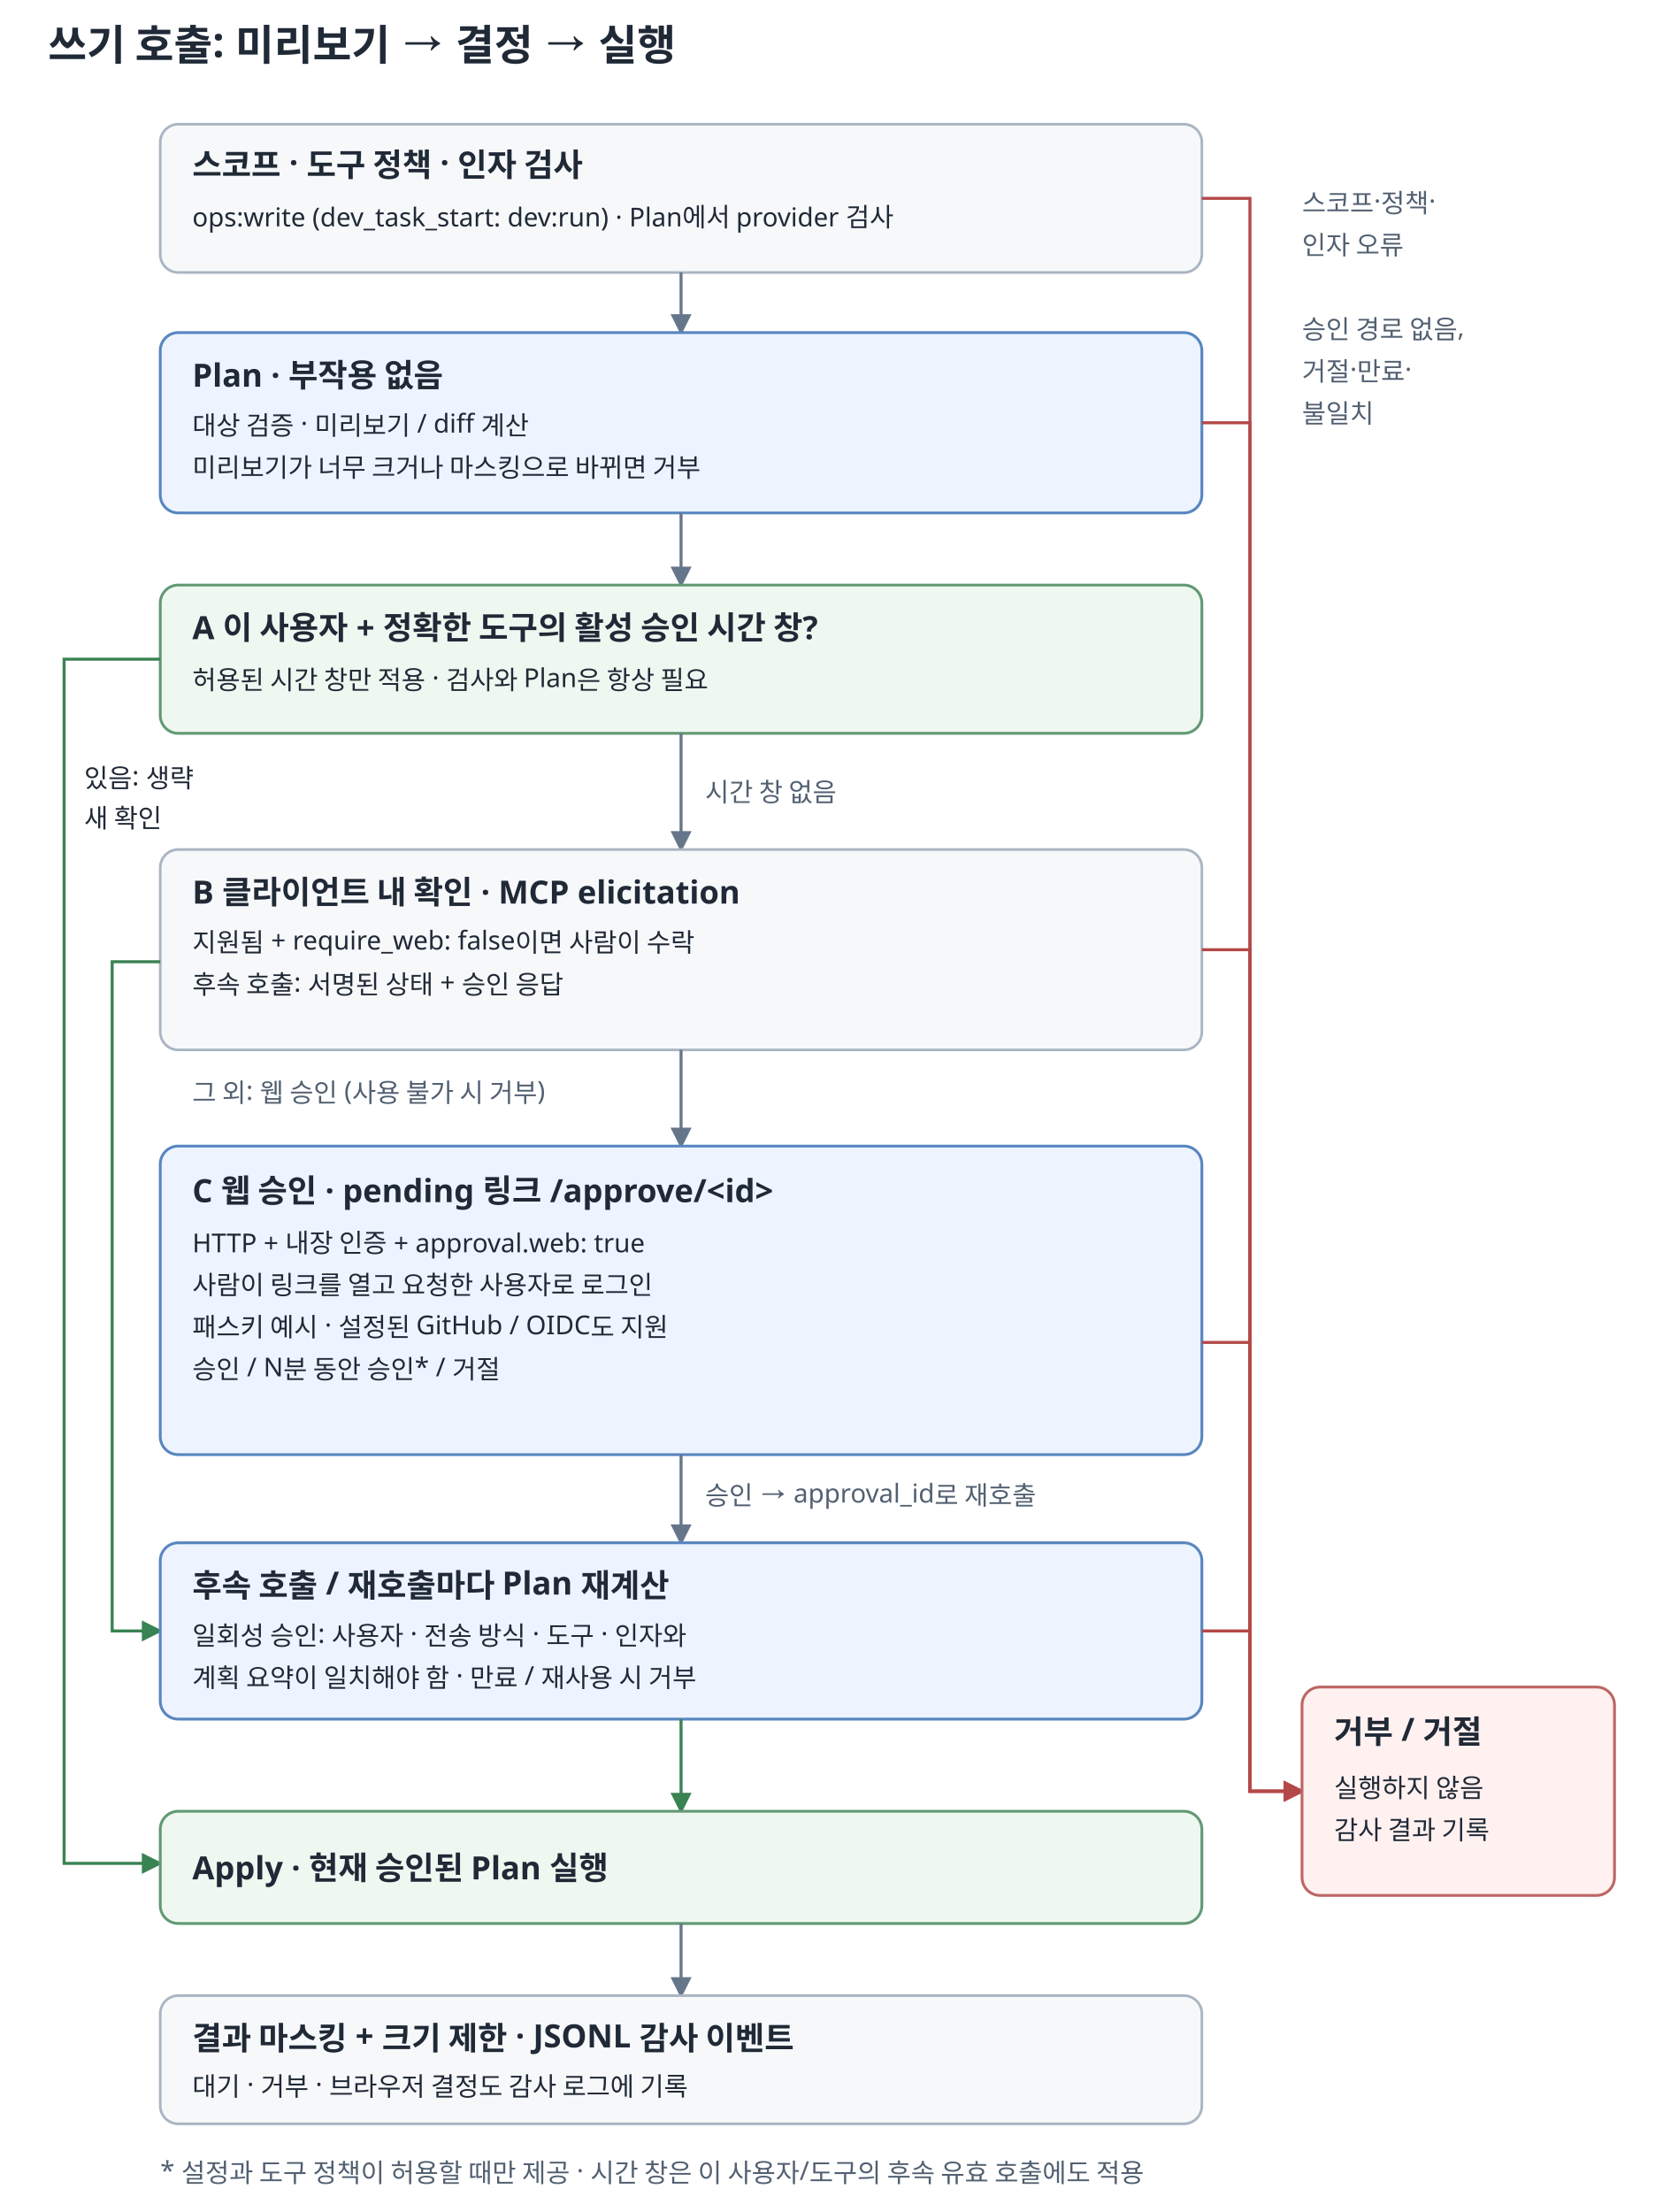
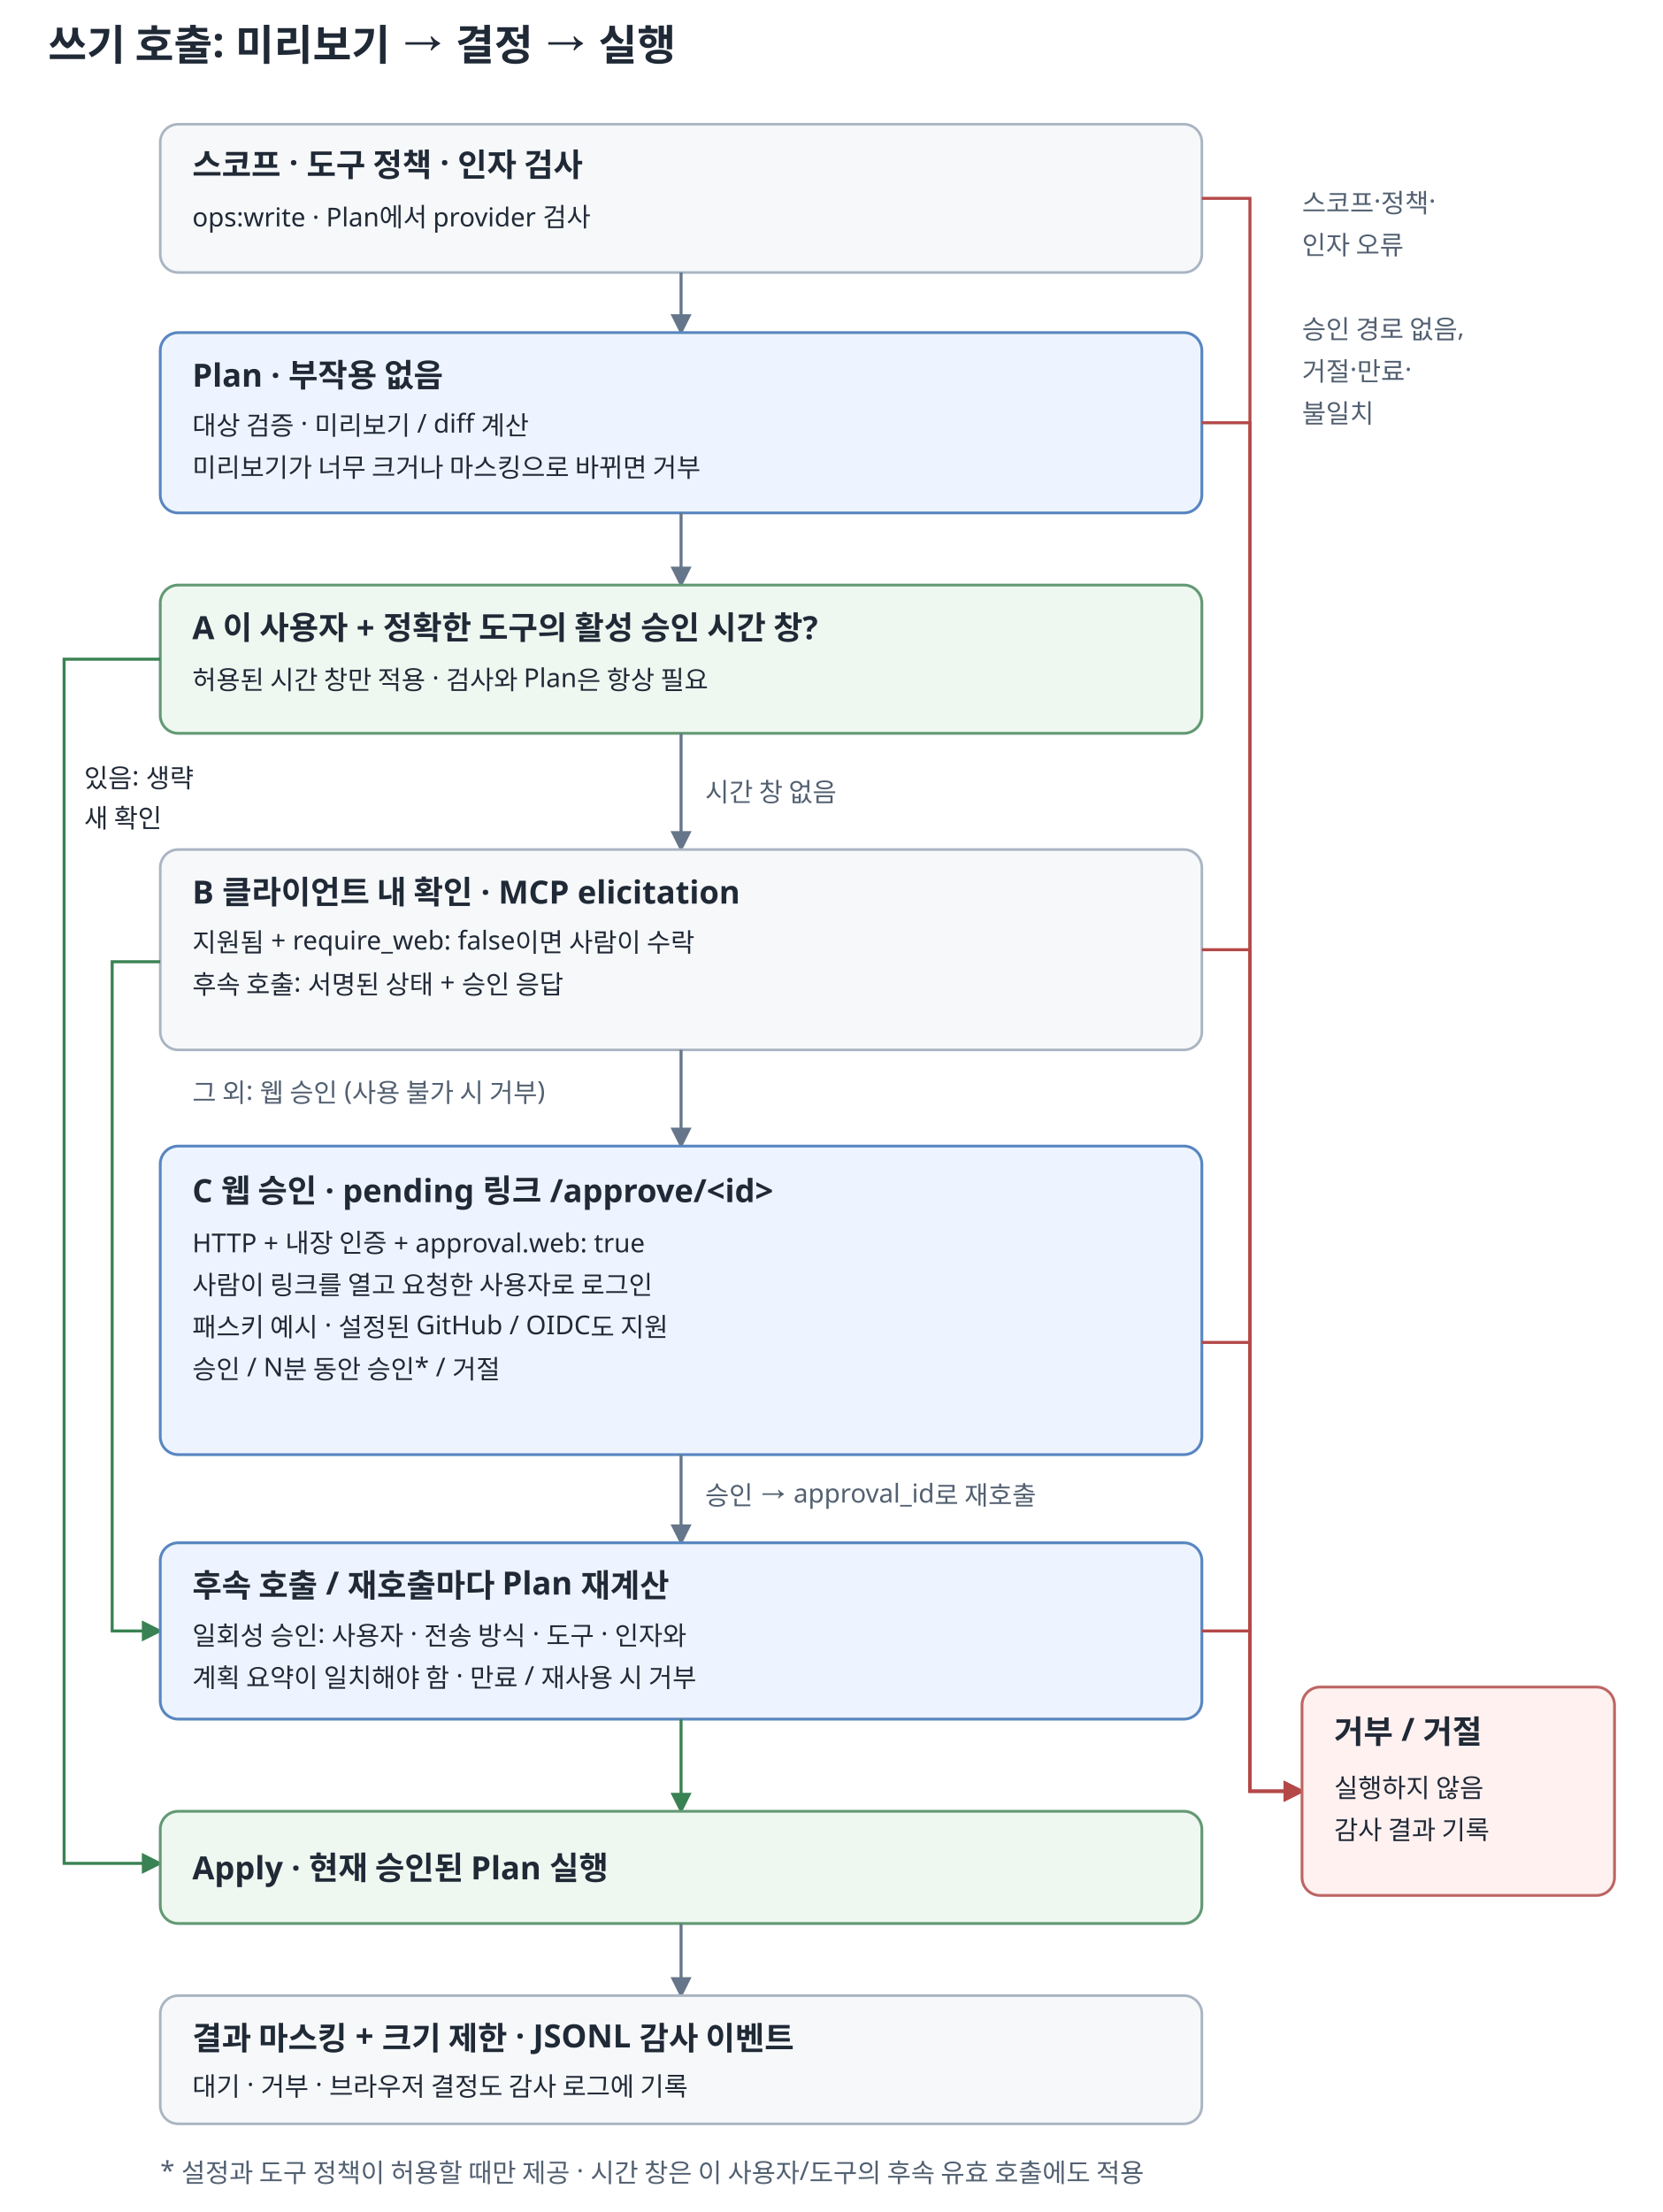
<svg xmlns="http://www.w3.org/2000/svg" viewBox="0 0 830 1104" role="img" aria-labelledby="title desc" lang="ko">
  <style>
svg { font-family: -apple-system, BlinkMacSystemFont, "Segoe UI", "Noto Sans KR", "Apple SD Gothic Neo", "Malgun Gothic", "Noto Sans", Helvetica, Arial, sans-serif; font-size: 14px; }
text { fill: #202936; }
.title { font-size: 21px; font-weight: 700; }
.head { font-size: 16px; font-weight: 650; }
.small { font-size: 13px; }
.muted { fill: #526071; }
.box { fill: #f6f8fa; stroke: #aab5c2; stroke-width: 1.3; }
.accent { fill: #edf4ff; stroke: #5886c0; stroke-width: 1.4; }
.good { fill: #eef8f0; stroke: #639974; stroke-width: 1.4; }
.bad { fill: #fff1f0; stroke: #bc6664; stroke-width: 1.4; }
.boundary { fill: none; stroke: #8895a5; stroke-width: 1.3; stroke-dasharray: 6 5; }
.line { fill: none; stroke: #66768a; stroke-width: 1.5; marker-end: url(#arrow); }
.return { stroke-dasharray: 4 4; }
.allow { stroke: #398253; marker-end: url(#allow); }
.deny { stroke: #b44848; marker-end: url(#deny); }
.arrow { fill: #66768a; }
.allow-tip { fill: #398253; }
.deny-tip { fill: #b44848; }
@media (prefers-color-scheme: dark) {
 text { fill: #e5eaf1; }
 .muted { fill: #b3bfd0; }
 .box { fill: #202833; stroke: #64748b; }
 .accent { fill: #1a304c; stroke: #79a4df; }
 .good { fill: #183427; stroke: #77b68b; }
 .bad { fill: #3c2428; stroke: #d48989; }
 .boundary { stroke: #98a7bb; }
 .line { stroke: #a2b1c5; }
 .allow { stroke: #8bc99e; }
 .deny { stroke: #eda0a0; }
 .arrow { fill: #a2b1c5; }
 .allow-tip { fill: #8bc99e; }
 .deny-tip { fill: #eda0a0; }
}
</style>
  <defs>
    <marker id="arrow" viewBox="0 0 8 8" refX="7" refY="4" markerWidth="7" markerHeight="7" orient="auto">
      <path class="arrow" d="M0 0 8 4 0 8Z" />
    </marker>
    <marker id="allow" viewBox="0 0 8 8" refX="7" refY="4" markerWidth="7" markerHeight="7" orient="auto">
      <path class="allow-tip" d="M0 0 8 4 0 8Z" />
    </marker>
    <marker id="deny" viewBox="0 0 8 8" refX="7" refY="4" markerWidth="7" markerHeight="7" orient="auto">
      <path class="deny-tip" d="M0 0 8 4 0 8Z" />
    </marker>
  </defs>
  <text x="24" y="30" class="title">쓰기 호출: 미리보기 → 결정 → 실행</text>
  <rect x="80" y="62" width="520" height="74" rx="9" class="box" />
  <text x="96" y="88" class="head">스코프 · 도구 정책 · 인자 검사</text>
-   <text x="96" y="113" class="small">ops:write (dev_task_start: dev:run) · Plan에서 provider 검사</text>
+   <text x="96" y="113" class="small">ops:write · Plan에서 provider 검사</text>
  <path d="M340 136 V166" class="line " />
  <rect x="80" y="166" width="520" height="90" rx="9" class="accent" />
  <text x="96" y="193" class="head">Plan · 부작용 없음</text>
  <text x="96" y="217" class="small">대상 검증 · 미리보기 / diff 계산</text>
  <text x="96" y="238" class="small">미리보기가 너무 크거나 마스킹으로 바뀌면 거부</text>
  <path d="M340 256 V292" class="line " />
  <rect x="80" y="292" width="520" height="74" rx="9" class="good" />
  <text x="96" y="319" class="head">A  이 사용자 + 정확한 도구의 활성 승인 시간 창?</text>
  <text x="96" y="344" class="small">허용된 시간 창만 적용 · 검사와 Plan은 항상 필요</text>
  <path d="M80 329 H32 V930 H80" class="line allow" />
  <text x="42" y="393" class="small">있음: 생략</text>
  <text x="42" y="413" class="small">새 확인</text>
  <path d="M340 366 V424" class="line " />
  <text x="352" y="400" class="small muted">시간 창 없음</text>
  <rect x="80" y="424" width="520" height="100" rx="9" class="box" />
  <text x="96" y="451" class="head">B  클라이언트 내 확인 · MCP elicitation</text>
  <text x="96" y="475" class="small">지원됨 + require_web: false이면 사람이 수락</text>
  <text x="96" y="496" class="small">후속 호출: 서명된 상태 + 승인 응답</text>
  <path d="M80 480 H56 V814 H80" class="line allow" />
  <text x="96" y="550" class="small muted">그 외: 웹 승인 (사용 불가 시 거부)</text>
  <path d="M340 524 V572" class="line " />
  <rect x="80" y="572" width="520" height="154" rx="9" class="accent" />
  <text x="96" y="600" class="head">C  웹 승인 · pending 링크 /approve/&lt;id&gt;</text>
  <text x="96" y="625" class="small">HTTP + 내장 인증 + approval.web: true</text>
  <text x="96" y="646" class="small">사람이 링크를 열고 요청한 사용자로 로그인</text>
  <text x="96" y="667" class="small">패스키 예시 · 설정된 GitHub / OIDC도 지원</text>
  <text x="96" y="688" class="small">승인 / N분 동안 승인* / 거절</text>
  <path d="M340 726 V770" class="line " />
  <text x="352" y="751" class="small muted">승인 → approval_id로 재호출</text>
  <rect x="80" y="770" width="520" height="88" rx="9" class="accent" />
  <text x="96" y="797" class="head">후속 호출 / 재호출마다 Plan 재계산</text>
  <text x="96" y="821" class="small">일회성 승인: 사용자 · 전송 방식 · 도구 · 인자와</text>
  <text x="96" y="842" class="small">계획 요약이 일치해야 함 · 만료 / 재사용 시 거부</text>
  <path d="M340 858 V904" class="line allow" />
  <rect x="80" y="904" width="520" height="56" rx="9" class="good" />
  <text x="96" y="938" class="head">Apply · 현재 승인된 Plan 실행</text>
  <path d="M340 960 V996" class="line " />
  <rect x="80" y="996" width="520" height="64" rx="9" class="box" />
  <text x="96" y="1023" class="head">결과 마스킹 + 크기 제한 · JSONL 감사 이벤트</text>
  <text x="96" y="1046" class="small">대기 · 거부 · 브라우저 결정도 감사 로그에 기록</text>
  <path d="M600 99 H624 V894 H650" class="line deny" />
  <path d="M600 211 H624 V894 H650" class="line deny" />
  <path d="M600 474 H624 V894 H650" class="line deny" />
  <path d="M600 670 H624 V894 H650" class="line deny" />
  <path d="M600 814 H624 V894 H650" class="line deny" />
  <rect x="650" y="842" width="156" height="104" rx="9" class="bad" />
  <text x="666" y="870" class="head">거부 / 거절</text>
  <text x="666" y="897" class="small">실행하지 않음</text>
  <text x="666" y="918" class="small">감사 결과 기록</text>
  <text x="650" y="106" class="small muted">스코프·정책·</text>
  <text x="650" y="127" class="small muted">인자 오류</text>
  <text x="650" y="148" class="small muted" />
  <text x="650" y="169" class="small muted">승인 경로 없음,</text>
  <text x="650" y="190" class="small muted">거절·만료·</text>
  <text x="650" y="211" class="small muted">불일치</text>
  <text x="80" y="1088" class="small muted">* 설정과 도구 정책이 허용할 때만 제공 · 시간 창은 이 사용자/도구의 후속 유효 호출에도 적용</text>
</svg>
